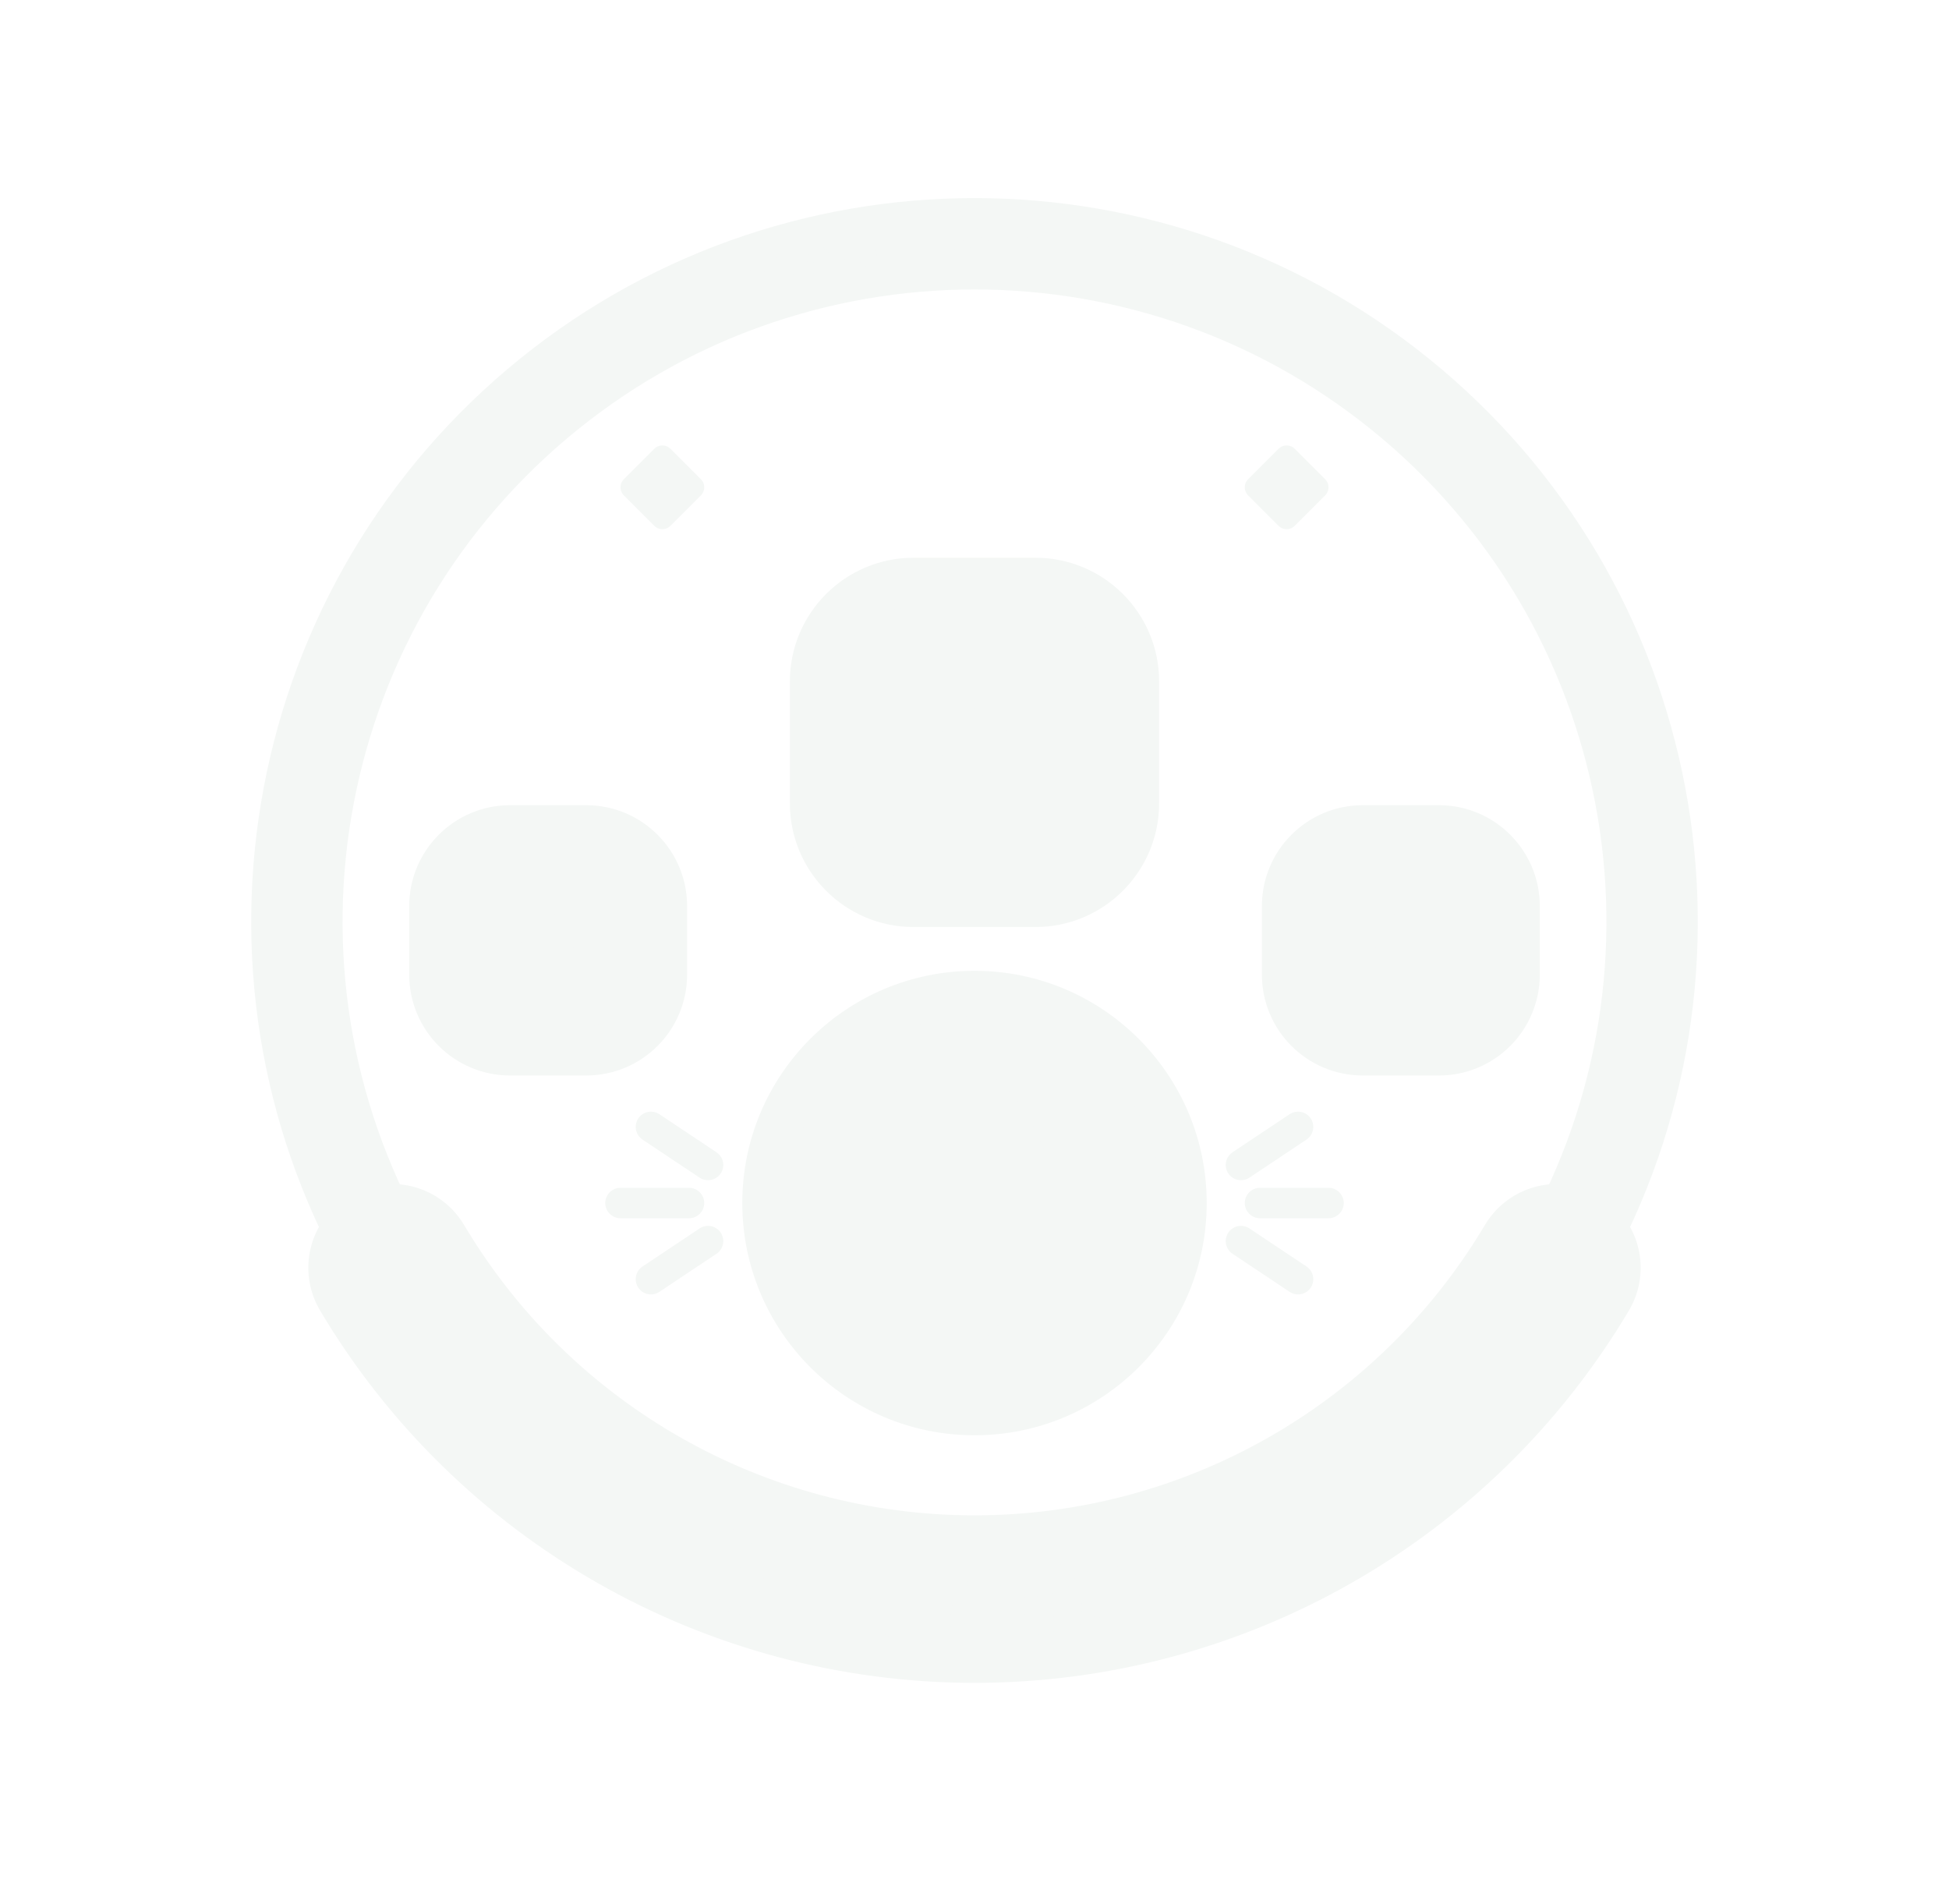
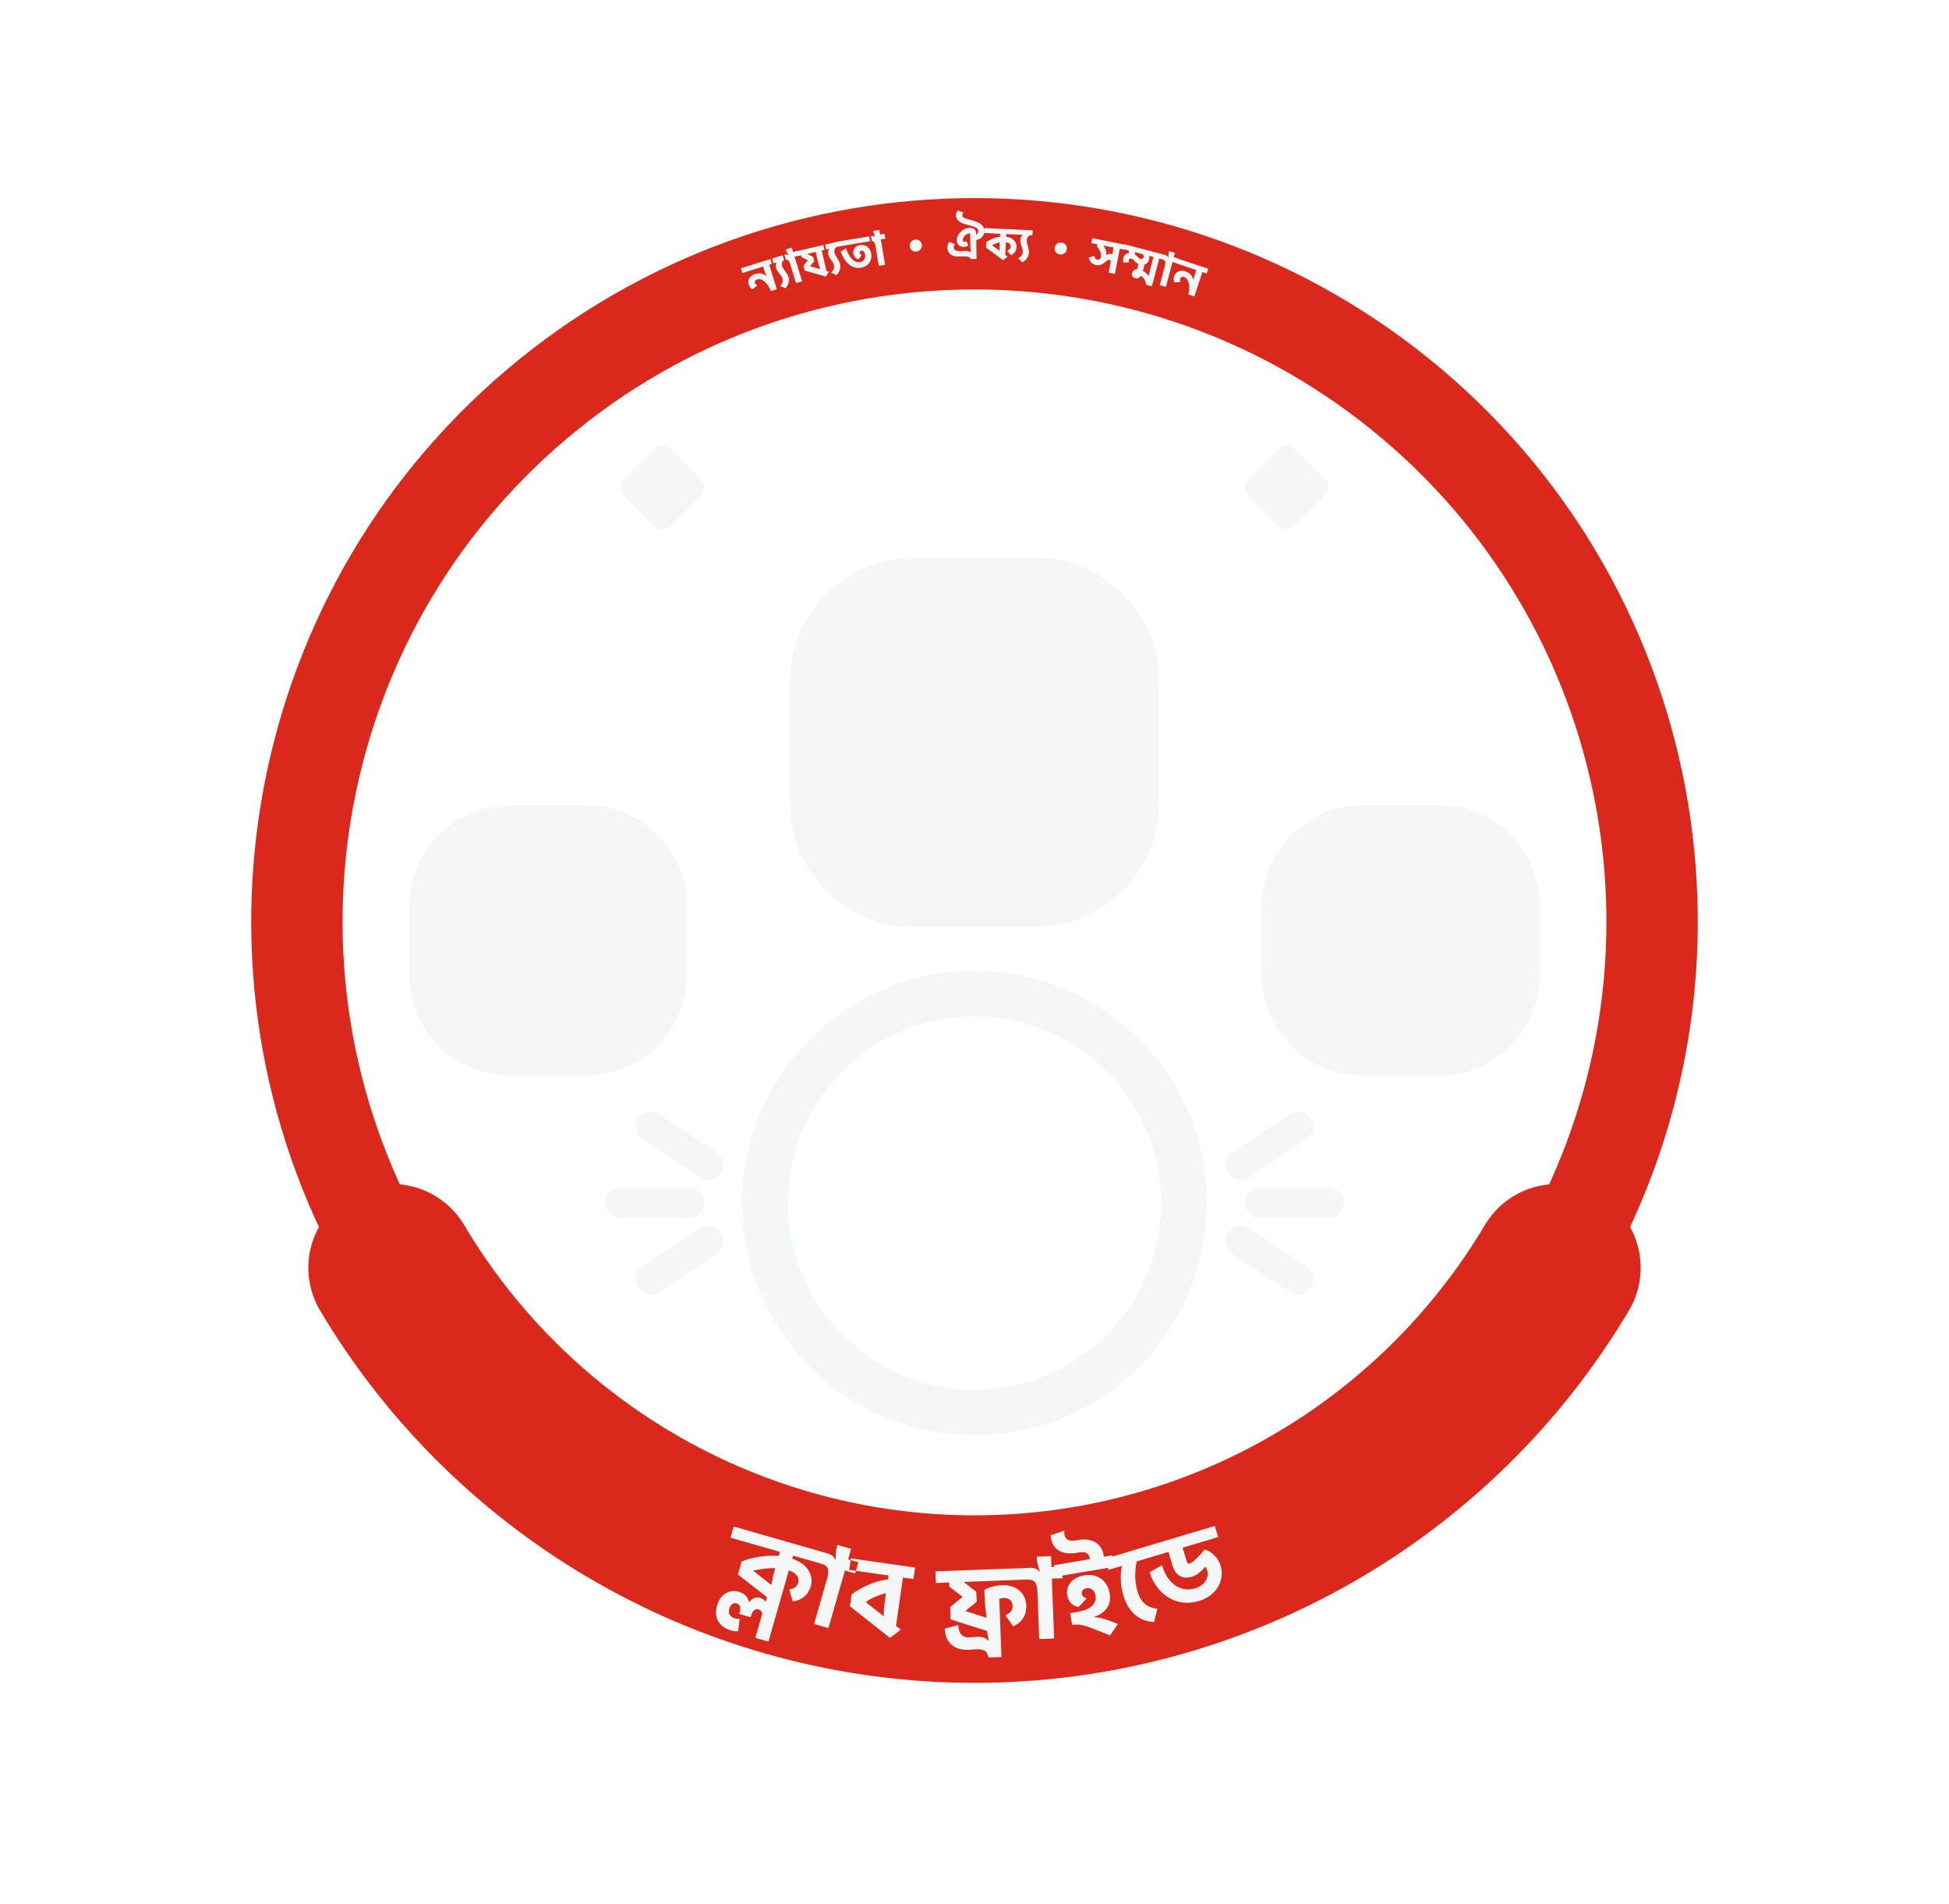
<svg xmlns="http://www.w3.org/2000/svg" viewBox="0 0 512 500" role="img" aria-labelledby="title desc" version="1.1" id="svg15">
  <g stroke="#F4F7F5" stroke-width="13" stroke-linecap="round" stroke-linejoin="round" id="g8">
    <path fill="none" stroke="#F4F7F5" d="M103 333a178 178 0 1 1 306 0" id="path1" />
    <g id="younger-member" aria-label="younger-member">
      <rect x="114" y="218" width="60" height="58" rx="20" fill="#F4F7F5" stroke="#F4F7F5" id="rect1" />
-       <circle cx="144" cy="247" r="7" fill="#F4F7F5" stroke="none" id="circle1" />
+       <circle cx="144" cy="247" r="7" fill="none" stroke="none" id="circle1" />
    </g>
    <g id="adult-member" aria-label="adult-member">
      <rect x="214" y="153" width="84" height="84" rx="26" fill="#F4F7F5" stroke="#F4F7F5" id="rect2" />
-       <circle cx="256" cy="195" r="9" fill="#F4F7F5" stroke="none" id="circle2" />
+       <circle cx="256" cy="195" r="9" fill="none" stroke="none" id="circle2" />
    </g>
    <g id="older-member" aria-label="older-member">
      <rect x="338" y="218" width="60" height="58" rx="20" fill="#F4F7F5" stroke="#F4F7F5" id="rect3" />
-       <circle cx="368" cy="247" r="7" fill="#F4F7F5" stroke="none" id="circle3" />
+       <circle cx="368" cy="247" r="7" fill="none" stroke="none" id="circle3" />
    </g>
-     <circle cx="256" cy="316" r="55" fill="#F4F7F5" stroke="#F4F7F5" stroke-width="12" id="circle4" />
-     <path fill="none" stroke="#F4F7F5" stroke-width="9" d="M256 273c-16 11-25 25-25 43s9 32 25 43m0-86c16 11 25 25 25 43s-9 32-25 43m-43-43h86" id="path4" />
+     <circle cx="256" cy="316" r="55" fill="none" stroke="#F4F7F5" stroke-width="12" id="circle4" />
+     <path fill="none" stroke="none" stroke-width="9" d="M256 273c-16 11-25 25-25 43s9 32 25 43m0-86c16 11 25 25 25 43s-9 32-25 43m-43-43h86" id="path4" />
    <path fill="none" stroke="#F4F7F5" stroke-width="8" d="M181 316h-18M186 306l-15-10M186 326l-15 10M331 316h18M326 306l15-10M326 326l15 10" id="path5" />
    <path fill="none" stroke="#F4F7F5" d="M103 333a178 178 0 0 0 306 0" id="path6" />
    <path fill="#F4F7F5" stroke="#F4F7F5" stroke-width="6" d="m174 120 8 8-8 8-8-8z" id="path7" />
    <path fill="#F4F7F5" stroke="#F4F7F5" stroke-width="6" d="m338 120 8 8-8 8-8-8z" id="path8" />
  </g>
  <defs id="defs8">
    <path id="motto-arc" d="M103 333a178 178 0 1 1 306 0" />
    <path id="name-arc" d="M103 333a178 178 0 0 0 306 0" />
  </defs>
-   <path d="M103 333a178 178 0 1 1 306 0" fill="none" stroke="#F4F7F5" stroke-width="24" stroke-linecap="round" id="path9" />
-   <path d="M103 333a178 178 0 0 0 306 0" fill="none" stroke="#F4F7F5" stroke-width="44" stroke-linecap="round" id="path10" />
+   <path d="M103 333a178 178 0 1 1 306 0" fill="none" stroke="#DA291C" stroke-width="24" stroke-linecap="round" id="path9" />
+   <path d="M103 333a178 178 0 0 0 306 0" fill="none" stroke="#DA291C" stroke-width="44" stroke-linecap="round" id="path10" />
  <g font-family="Kohinoor Bangla, Bangla Sangam MN, sans-serif" text-anchor="middle" id="g15">
    <g id="text14" style="font-weight:700;font-size:12px;letter-spacing:0" aria-label="ন্যায্যতা•ঐক্য•সম্মান">
      <path style="fill:#f4f7f5" d="m 198.95,74.938 c -0.279,-0.089 -0.529,-0.288 -0.632,-0.621 -0.142,-0.458 0.123,-0.779 0.604,-0.929 1.375,-0.427 3.012,1.365 3.52,3.004 l 0.021,0.069 1.605,-0.498 -1.998,-6.441 1.146,-0.356 -0.388,-1.249 -8.195,2.542 0.388,1.249 5.444,-1.689 0.277,0.894 c 0.188,0.607 0.416,1.178 0.605,1.584 l -0.042,0.026 c -0.824,-0.712 -1.872,-0.889 -2.926,-0.562 -1.352,0.42 -2.103,1.482 -1.68,2.846 0.188,0.607 0.568,0.98 1.004,1.171 z m 4.988,-5.995 -1.18,0.366 -0.388,-1.249 3.679,-1.141 0.388,1.249 -0.332,0.103 c -0.562,0.174 -0.889,0.778 -0.633,1.604 0.348,1.123 1.275,1.64 1.652,2.855 0.306,0.986 0.027,2.153 -0.757,2.986 l -1.411,-0.58 c 0.654,-0.768 0.773,-1.396 0.606,-1.934 -0.345,-1.112 -1.318,-1.576 -1.688,-2.768 -0.206,-0.665 -0.079,-1.144 0.08,-1.444 z m 2.54,-3.314 c 0.167,0.539 0.435,0.996 0.727,1.37 l -0.08,0.025 c -0.191,-0.129 -0.537,-0.273 -1.064,-0.11 l -0.47,0.146 0.388,1.249 0.046,-0.014 c 0.722,-0.224 1.168,-0.124 1.516,1 l 1.582,5.1 1.605,-0.498 -1.998,-6.441 1.146,-0.356 -0.388,-1.249 -1.146,0.356 -0.363,-1.169 -1.536,0.476 z m 5.605,1.052 2.185,-0.509 0.526,2.256 c 0.15,0.643 0.453,1.681 0.671,2.246 l -0.047,0.011 -2.625,-0.744 1.107,-1.33 -0.256,-1.099 -1.551,-0.785 z m 4.893,5.981 0.769,-1.3 -0.623,-0.188 -1.253,-5.376 1.169,-0.272 -0.297,-1.274 -7.409,1.727 0.297,1.274 0.818,-0.191 0.106,0.456 1.678,0.854 -1.155,1.39 0.302,1.297 z m 0.798,-7.308 -1.204,0.281 -0.297,-1.274 3.751,-0.874 0.297,1.274 -0.339,0.079 c -0.573,0.133 -0.943,0.713 -0.747,1.554 0.267,1.145 1.154,1.727 1.443,2.966 0.234,1.005 -0.128,2.149 -0.97,2.924 l -1.366,-0.68 c 0.707,-0.719 0.871,-1.337 0.743,-1.886 -0.264,-1.134 -1.202,-1.667 -1.485,-2.882 -0.158,-0.678 0.004,-1.147 0.183,-1.435 z m 7.763,2.752 c -0.681,-0.142 -1.239,-0.718 -1.373,-1.523 -0.181,-1.089 0.555,-2.002 1.738,-2.2 1.61,-0.268 2.716,0.752 2.965,2.243 0.315,1.894 -0.776,3.377 -2.693,3.697 -2.509,0.418 -4.239,-1.423 -5.336,-4.208 l 1.393,-0.913 c 0.793,2.277 2.04,3.918 3.685,3.644 1.053,-0.175 1.492,-1.051 1.336,-1.986 -0.11,-0.663 -0.464,-1.103 -0.973,-1.018 -0.296,0.049 -0.511,0.292 -0.46,0.6 0.043,0.26 0.262,0.479 0.574,0.525 z m 3.277,-6.105 0.215,1.29 -9.008,1.5 -0.215,-1.29 z m 0.6,-1.219 c 0.093,0.556 0.296,1.046 0.534,1.456 l -0.083,0.014 c -0.172,-0.154 -0.495,-0.343 -1.04,-0.253 l -0.485,0.081 0.215,1.29 0.047,-0.008 c 0.746,-0.124 1.174,0.036 1.367,1.196 l 0.877,5.267 1.657,-0.276 -1.108,-6.652 1.184,-0.197 -0.215,-1.29 -1.184,0.197 -0.201,-1.207 -1.586,0.264 z" id="path15" />
      <path style="fill:#f4f7f5" d="m 238.978,64.641 c 0.076,0.873 0.734,1.514 1.738,1.427 0.921,-0.08 1.53,-0.832 1.454,-1.704 -0.076,-0.873 -0.734,-1.514 -1.738,-1.427 -0.921,0.08 -1.53,0.832 -1.454,1.704 z" id="path16" />
      <path style="fill:#f4f7f5" d="m 254.982,68.03 1.56,-0.022 -0.069,-4.968 c 1.341,-0.199 2.131,-1.254 2.116,-2.346 -0.017,-1.236 -0.797,-2.077 -2.581,-2.604 l -1.892,-0.562 c -0.747,-0.218 -1.303,-0.462 -1.31,-0.978 -0.004,-0.264 0.078,-0.457 0.314,-0.688 l -1.508,-0.591 c -0.283,0.328 -0.494,0.751 -0.486,1.291 0.017,1.224 1.095,1.929 2.228,2.261 l 2.35,0.687 c 0.843,0.24 1.268,0.582 1.277,1.206 0.007,0.468 -0.217,0.759 -0.527,0.907 l -0.003,-0.216 c -0.013,-0.96 -0.514,-1.565 -1.75,-1.548 -1.944,0.027 -3.382,1.871 -3.363,3.239 0.015,1.056 0.661,1.767 1.849,1.75 0.444,-0.006 0.91,-0.145 1.206,-0.413 l -0.544,-1.169 c -0.083,0.097 -0.273,0.232 -0.513,0.235 -0.264,0.004 -0.41,-0.114 -0.414,-0.462 -0.01,-0.684 0.984,-1.718 1.68,-1.728 0.144,-0.002 0.253,0.068 0.256,0.308 l 0.028,2.04 c 0.026,1.86 0.116,2.291 0.193,2.626 l -0.048,6.68e-4 c -0.436,-0.318 -1.013,-0.37 -1.637,-0.361 -0.372,0.005 -0.768,0.035 -1.152,0.04 -1.284,0.018 -1.686,-0.421 -1.693,-0.949 -0.005,-0.384 0.159,-0.674 0.36,-0.869 l -1.533,-0.615 c -0.141,0.182 -0.518,0.751 -0.507,1.519 0.021,1.476 1.101,2.361 2.913,2.336 0.36,-0.005 1.056,-0.027 1.464,-0.032 1.368,-0.019 1.649,0.349 1.738,0.672 z m 9.596,-2.213 c 0.512,-0.143 0.915,-0.52 0.94,-1.035 0.028,-0.563 -0.417,-1.054 -1.277,-1.144 l -0.164,3.332 0.615,0.451 -1.198,0.914 -4.475,-3.308 0.071,-1.438 c 0.982,-0.661 2.187,-1.226 3.6,-1.385 l 0.04,-0.803 -4.183,-0.206 0.064,-1.306 9.313,0.458 -0.064,1.306 -3.512,-0.173 -0.035,0.707 c 1.912,0.214 2.798,1.483 2.737,2.73 -0.048,0.971 -0.615,1.748 -1.498,2.125 z m -3.957,-1.372 1.937,1.405 0.048,0.002 c -0.042,-0.603 -0.024,-1.467 0.007,-2.102 l 0.004,-0.072 c -0.776,0.142 -1.426,0.422 -1.996,0.767 z m 7.993,-2.754 -1.235,-0.061 0.064,-1.306 3.847,0.189 -0.064,1.306 -0.348,-0.017 c -0.587,-0.029 -1.102,0.426 -1.145,1.289 -0.058,1.175 0.636,1.978 0.573,3.248 -0.051,1.031 -0.713,2.031 -1.735,2.546 l -1.127,-1.029 c 0.878,-0.497 1.205,-1.046 1.233,-1.609 0.057,-1.163 -0.698,-1.933 -0.636,-3.179 0.034,-0.695 0.319,-1.102 0.57,-1.33 z" id="path17" />
      <path style="fill:#f4f7f5" d="m 277.063,65.075 c -0.111,0.869 0.395,1.636 1.395,1.764 0.917,0.117 1.672,-0.487 1.783,-1.356 0.111,-0.869 -0.395,-1.636 -1.395,-1.764 -0.917,-0.117 -1.672,0.487 -1.783,1.356 z" id="path18" />
      <path style="fill:#f4f7f5" d="m 287.974,69.641 c 0.671,0.133 1.424,-0.086 2.084,-0.579 0.573,-0.425 0.972,-0.897 1.408,-0.811 0.247,0.049 0.368,0.244 0.317,0.503 l -0.567,2.873 1.66,0.328 1.306,-6.616 1.165,0.23 0.253,-1.283 -8.676,-1.713 -0.253,1.283 1.566,0.309 -0.091,0.459 0.357,0.547 c 0.461,0.703 0.877,1.445 0.705,2.316 -0.095,0.483 -0.443,0.818 -0.961,0.715 -0.565,-0.112 -0.719,-0.57 -0.824,-1.031 l -1.385,0.509 c 0.134,0.809 0.677,1.712 1.937,1.96 z m 4.22,-2.787 c -0.13,-0.087 -0.243,-0.134 -0.443,-0.173 -0.412,-0.081 -0.826,0.155 -1.117,0.33 0.021,-0.167 0.032,-0.348 0.02,-0.534 -0.027,-0.421 -0.167,-0.889 -0.47,-1.463 l -0.251,-0.465 0.009,-0.047 2.578,0.509 -0.156,0.789 c -0.035,0.177 -0.142,0.779 -0.172,1.055 z m 7.397,1.141 c -0.545,-0.144 -0.808,-0.747 -1.455,-1.166 0.017,-0.206 0.02,-0.404 -7.8e-4,-0.608 l 1.798,0.475 c 0.441,0.116 0.599,0.456 0.501,0.827 -0.098,0.371 -0.392,0.592 -0.844,0.472 z m 2.167,4.581 c -0.281,-0.533 -0.836,-1.065 -1.524,-1.42 l 0.435,-1.648 c 0.69,-0.215 1.044,-0.804 1.182,-1.326 0.116,-0.441 0.088,-0.759 0.021,-0.975 l 1.137,0.3 -0.778,2.947 c -0.404,1.532 -0.473,2.122 -0.473,2.122 z m 3.943,-4.358 0.334,-1.265 -10.616,-2.802 -0.334,1.265 1.416,0.374 c 0.061,0.19 0.076,0.417 0.053,0.647 -0.778,0.08 -1.286,0.641 -1.482,1.384 -0.129,0.487 -0.035,0.934 0.118,1.198 l 1.381,-0.107 c -0.079,-0.17 -0.129,-0.357 -0.068,-0.589 0.077,-0.29 0.323,-0.473 0.706,-0.372 0.615,0.162 0.945,0.982 1.842,1.392 l -0.356,1.395 c -0.667,0.035 -1.164,0.413 -1.32,1.004 -0.184,0.696 0.243,1.194 0.835,1.35 0.499,0.132 1.089,-0.035 1.525,-0.652 0.796,0.558 1.256,1.448 1.38,2.387 l 1.485,0.392 1.929,-7.31 z m 1.37,-2.133 c -0.144,0.545 -0.16,1.075 -0.11,1.547 l -0.081,-0.021 c -0.093,-0.211 -0.31,-0.516 -0.844,-0.657 l -0.476,-0.126 -0.334,1.265 0.046,0.012 c 0.731,0.193 1.056,0.514 0.756,1.652 l -1.363,5.163 1.624,0.429 1.721,-6.521 1.16,0.306 0.334,-1.265 -1.16,-0.306 0.312,-1.183 -1.555,-0.41 z m 3.108,7.967 c -0.175,-0.235 -0.263,-0.542 -0.153,-0.873 0.151,-0.456 0.553,-0.562 1.032,-0.404 1.367,0.454 1.655,2.863 1.114,4.491 l -0.023,0.068 1.594,0.529 2.124,-6.401 1.139,0.378 0.412,-1.241 -8.143,-2.702 -0.412,1.241 5.41,1.795 -0.295,0.888 c -0.2,0.604 -0.348,1.2 -0.43,1.64 l -0.049,-0.004 c -0.256,-1.058 -1.004,-1.813 -2.052,-2.16 -1.344,-0.446 -2.573,-0.019 -3.023,1.336 -0.2,0.604 -0.109,1.127 0.135,1.537 z" id="path19" />
    </g>
    <path d="m 216.578,410.974 0.841,-2.934 -24.683,-7.073 -0.841,2.934 12.974,3.718 -0.309,1.077 c -3.673,-0.295 -7.493,0.533 -9.739,1.462 l -0.98,3.418 7.645,5.948 -0.347,1.211 -0.081,-0.023 c -0.207,-0.292 -0.538,-0.766 -1.426,-1.02 -1.184,-0.339 -2.169,0.252 -2.797,1.121 l -0.108,-0.031 c -0.192,-0.958 -0.783,-2.147 -2.667,-2.687 -2.342,-0.671 -4.823,0.569 -5.695,3.611 -0.872,3.042 0.346,5.604 3.63,6.545 0.646,0.185 1.342,0.297 1.888,0.221 l 0.429,-3.227 c -0.381,0.007 -0.861,-0.043 -1.265,-0.159 -0.969,-0.278 -1.895,-1.009 -1.479,-2.463 0.339,-1.184 1.097,-1.695 1.905,-1.464 0.807,0.231 1.211,0.959 0.841,2.251 l -0.147,0.511 3.042,0.872 0.147,-0.511 c 0.332,-1.157 1.013,-1.807 1.901,-1.552 0.646,0.185 0.899,0.724 0.972,1.181 l -1.805,6.299 3.445,0.987 5.36,-18.707 c 1.961,0.678 2.837,1.891 2.459,3.21 -0.324,1.131 -1.247,1.711 -2.363,1.74 l 0.898,3.17 c 2.358,-0.198 4.12,-1.674 4.776,-3.962 0.656,-2.288 -0.215,-5.654 -4.891,-7.227 l 0.231,-0.807 z m -13.927,5.301 -0.135,-0.039 -4.686,-3.673 c 1.923,-0.41 3.931,-0.709 5.812,-0.665 l -0.069,0.242 c -0.37,1.292 -0.725,2.938 -0.922,4.134 z m 17.254,-10.202 c -0.362,1.265 -0.425,2.5 -0.334,3.604 l -0.188,-0.054 c -0.207,-0.496 -0.699,-1.22 -1.937,-1.575 l -1.104,-0.316 -0.841,2.934 0.108,0.031 c 1.696,0.486 2.437,1.252 1.682,3.89 l -3.432,11.978 3.768,1.08 4.335,-15.127 2.692,0.771 0.841,-2.934 -2.692,-0.771 0.787,-2.746 -3.607,-1.034 z m 13.492,7.754 -10.312,-1.471 0.431,-3.021 16.881,2.409 -0.431,3.021 -2.772,-0.396 -1.812,12.695 1.244,0.998 -2.827,2.17 -10.523,-8.318 0.439,-3.077 c 1.406,-1.129 5.187,-3.446 9.535,-3.985 z m -0.664,4.657 c -2.396,0.535 -4.577,1.751 -5.286,2.357 l 4.653,3.662 0.111,0.016 c -0.123,-0.725 0.043,-2.681 0.284,-4.372 z m 26.91,16.889 3.442,-0.129 -0.572,-15.277 c 0.332,-0.124 0.72,-0.223 1.084,-0.237 1.315,-0.049 2.35,0.641 2.404,2.095 0.054,1.455 -1.068,2.169 -1.899,2.425 l 2.044,2.95 c 1.598,-0.732 3.585,-2.292 3.466,-5.454 -0.136,-3.637 -2.98,-5.492 -6.449,-5.362 -1.763,0.066 -3.536,0.609 -4.577,1.236 l 0.069,1.847 c 0.058,1.539 0.292,4.052 0.54,5.444 l -0.112,0.004 -5.502,-1.755 2.992,-2.41 -0.099,-2.63 -3.203,-2.486 -0.004,-0.112 17.46,-0.654 -0.114,-3.05 -24.875,0.932 0.114,3.05 3.498,-0.131 0.041,1.091 3.463,2.7 -3.262,2.672 0.122,3.246 9.612,3.03 c 0.058,0.81 0.209,1.841 0.459,2.533 l -0.112,0.004 c -0.929,-0.862 -1.889,-1.05 -2.868,-1.013 -0.923,0.035 -1.088,0.125 -2.151,0.165 -2.378,0.089 -2.867,-1.742 -2.924,-3.253 l -3.551,0.946 c 0.11,2.938 1.784,5.733 6.233,5.567 1.147,-0.043 1.089,-0.097 2.152,-0.137 2.015,-0.075 2.851,0.566 3.079,2.154 z m 12.72,-26.198 c 0.049,1.315 0.374,2.508 0.805,3.528 l -0.196,0.007 c -0.351,-0.407 -1.044,-0.942 -2.331,-0.893 l -1.147,0.043 0.114,3.05 0.112,-0.004 c 1.763,-0.066 2.706,0.431 2.809,3.173 l 0.466,12.451 3.917,-0.147 -0.589,-15.725 2.798,-0.105 -0.114,-3.05 -2.798,0.105 -0.107,-2.854 -3.749,0.14 z m 7.984,9.81 c 0.267,1.573 1.247,2.827 2.952,3.162 l 2.216,-2.336 c -0.792,-0.149 -1.203,-0.562 -1.302,-1.142 -0.131,-0.773 0.368,-1.341 1.169,-1.477 1.297,-0.221 2.179,0.624 2.409,1.976 0.371,2.181 -1.475,3.687 -4.787,4.25 l -1.877,0.319 0.516,3.036 c 2.655,-0.253 3.444,0.21 9.961,2.794 l 2.103,-2.999 -2.185,-0.821 c -2,-0.739 -2.852,-0.907 -3.999,-0.968 l -0.019,-0.11 c 2.612,-0.842 4.566,-2.878 4.012,-6.135 -0.563,-3.312 -3.207,-5.334 -6.685,-4.743 -3.312,0.563 -4.884,2.847 -4.485,5.193 z m -4.323,-15.738 c 0.019,0.281 0.039,0.561 0.086,0.838 0.404,2.374 2.197,4.568 6.862,3.775 l 0.248,-0.042 c 1.794,-0.305 2.78,-0.018 3.034,1.472 0.014,0.083 0.028,0.166 0.042,0.248 l -9.441,1.605 0.512,3.009 15.348,-2.609 -0.512,-3.009 -2.236,0.38 c -5.5e-4,-0.17 -0.029,-0.336 -0.057,-0.502 -0.554,-3.257 -3.481,-4.435 -6.489,-3.924 l -0.828,0.141 c -2.153,0.366 -2.787,-0.52 -2.956,-1.514 -0.061,-0.359 -0.067,-0.727 -0.04,-1.072 z m 28.01,19.325 c -2.561,-0.258 -4.327,-1.571 -5.2,-4.495 -0.89,-2.978 -0.645,-5.681 -0.238,-7.936 l 1.932,-0.577 -0.874,-2.924 -9.336,2.789 0.874,2.924 3.515,-1.05 c -0.416,2.228 -0.432,5.009 0.417,7.853 1.387,4.641 4.578,6.815 8.075,6.88 z m 15.971,-18.828 -0.874,-2.924 -20.551,6.139 0.874,2.924 7.485,-2.236 1.066,3.568 c 0.737,2.468 2.514,3.72 5.063,2.959 1.583,-0.473 2.845,-1.727 3.503,-2.654 0.257,0.274 0.45,0.625 0.562,1.001 0.537,1.798 -0.584,3.915 -3.267,4.716 -2.978,0.89 -6.897,-0.394 -8.605,-6.109 l -3.274,1.855 c 1.745,5.645 6.943,9.352 12.873,7.58 4.856,-1.451 6.915,-5.514 5.777,-9.324 -0.657,-2.2 -2.476,-3.79 -4.19,-4.242 -1.292,1.643 -3.094,3.437 -3.818,3.654 -0.376,0.112 -0.719,0.039 -0.935,-0.685 l -1.026,-3.434 z" id="text15" style="font-weight:800;font-size:28px;letter-spacing:0;fill:#f4f7f5" aria-label="ক্লাব ফ্রাইডে" />
  </g>
</svg>
